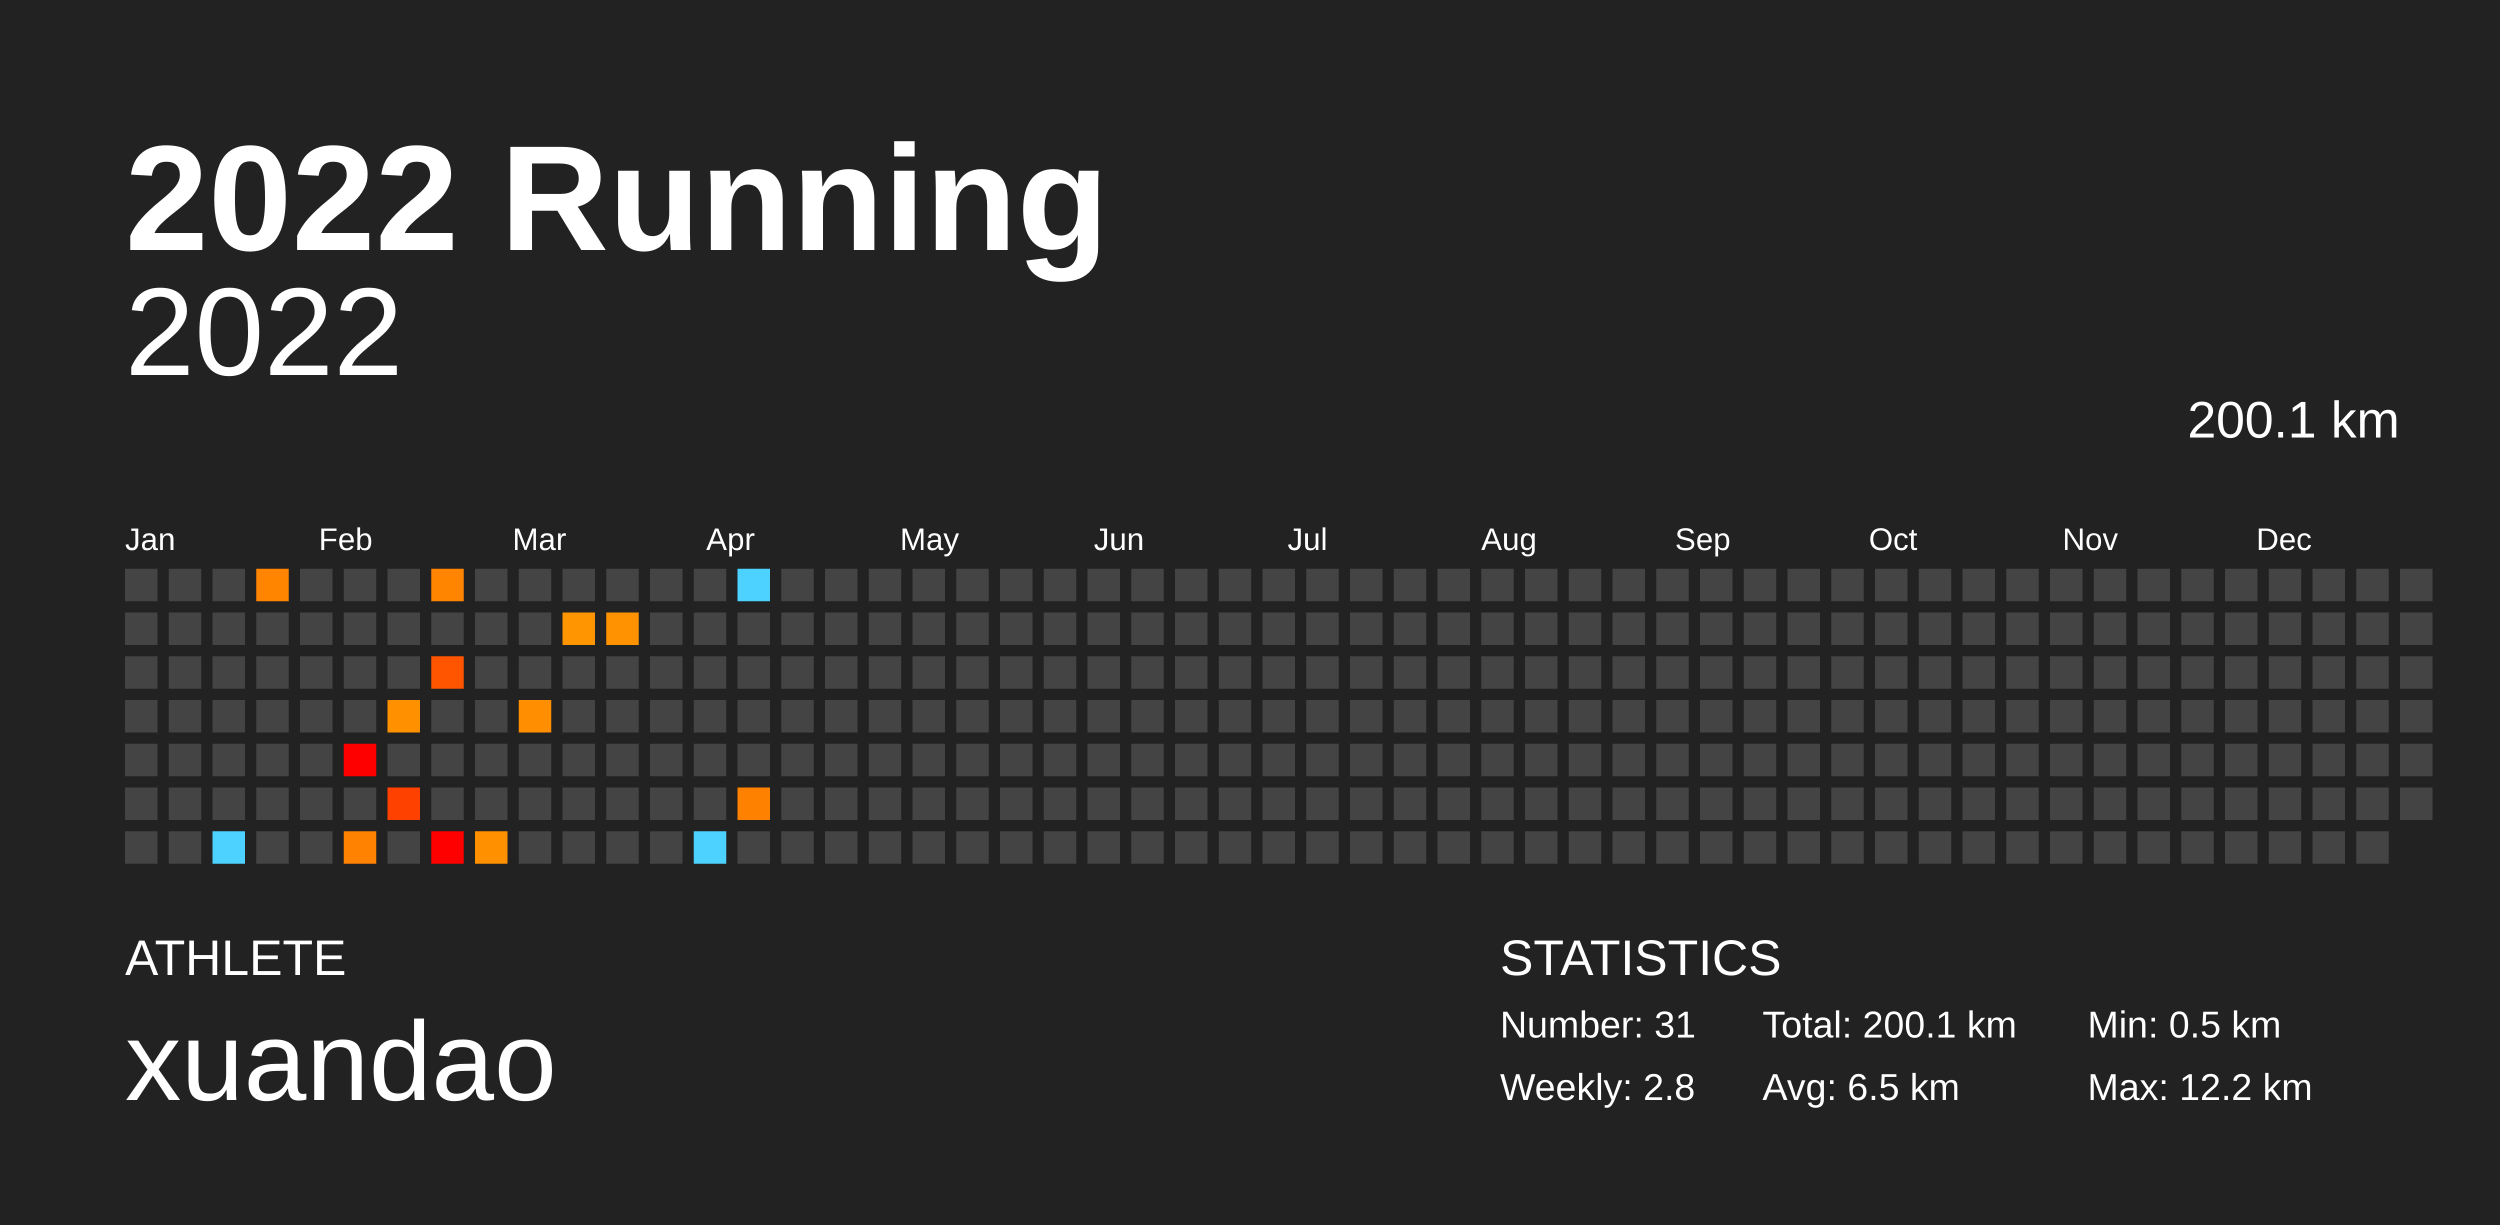
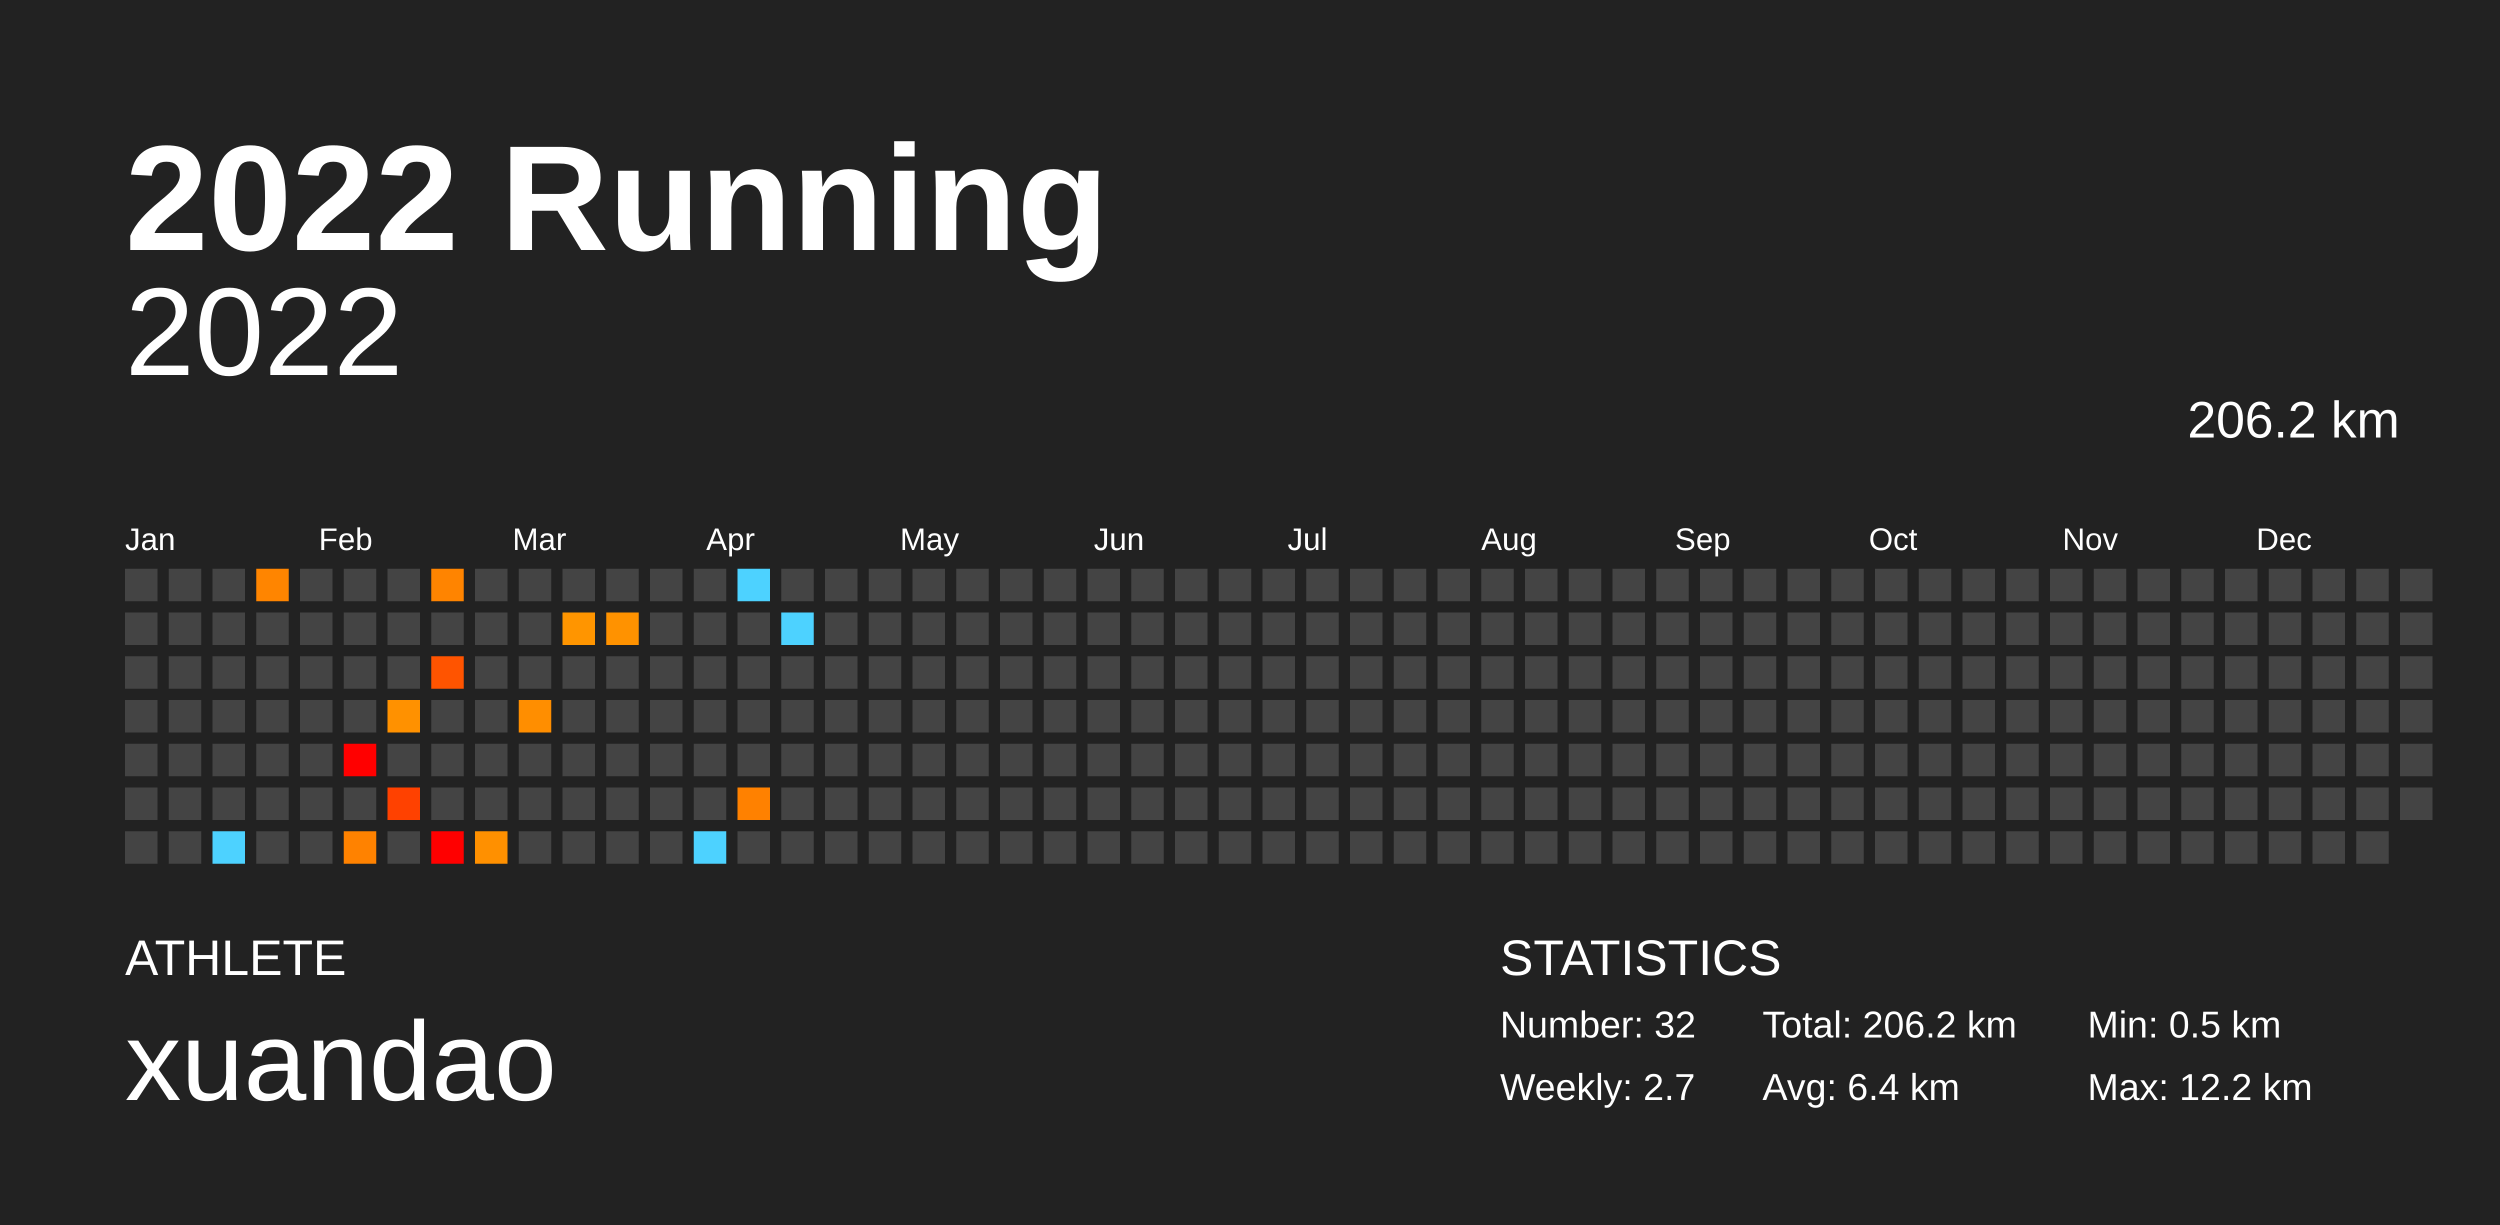
<svg xmlns="http://www.w3.org/2000/svg" baseProfile="full" height="98mm" version="1.1" viewBox="0,0,200,98" width="200mm">
  <defs />
  <rect fill="#222222" height="98" width="200" x="0" y="0" />
  <text fill="#FFFFFF" style="font-size:12px; font-family:Arial; font-weight:bold;" x="10" y="20">2022 Running</text>
  <text fill="#FFFFFF" style="font-size:4px; font-family:Arial" x="10" y="78">ATHLETE</text>
  <text fill="#FFFFFF" style="font-size:9px; font-family:Arial" x="10" y="88">xuandao</text>
  <text fill="#FFFFFF" style="font-size:4px; font-family:Arial" x="120" y="78">STATISTICS</text>
-   <text fill="#FFFFFF" style="font-size:3px; font-family:Arial" x="120" y="83">Number: 31</text>
-   <text fill="#FFFFFF" style="font-size:3px; font-family:Arial" x="120" y="88">Weekly: 2.8</text>
-   <text fill="#FFFFFF" style="font-size:3px; font-family:Arial" x="141" y="83">Total: 200.1 km</text>
-   <text fill="#FFFFFF" style="font-size:3px; font-family:Arial" x="141" y="88">Avg: 6.5 km</text>
+   <text fill="#FFFFFF" style="font-size:3px; font-family:Arial" x="120" y="83">Number: 32</text>
+   <text fill="#FFFFFF" style="font-size:3px; font-family:Arial" x="120" y="88">Weekly: 2.7</text>
+   <text fill="#FFFFFF" style="font-size:3px; font-family:Arial" x="141" y="83">Total: 206.2 km</text>
+   <text fill="#FFFFFF" style="font-size:3px; font-family:Arial" x="141" y="88">Avg: 6.4 km</text>
  <text fill="#FFFFFF" style="font-size:3px; font-family:Arial" x="167" y="83">Min: 0.5 km</text>
  <text fill="#FFFFFF" style="font-size:3px; font-family:Arial" x="167" y="88">Max: 12.2 km</text>
  <text alignment-baseline="hanging" fill="#FFFFFF" style="font-size:10.0px; font-family:Arial;" x="10" y="30">2022</text>
-   <text alignment-baseline="hanging" fill="#FFFFFF" style="font-size:4.125px; font-family:Arial;" x="175" y="35">200.1 km</text>
+   <text alignment-baseline="hanging" fill="#FFFFFF" style="font-size:4.125px; font-family:Arial;" x="175" y="35">206.2 km</text>
  <text fill="#FFFFFF" style="font-size:2.5px; font-family:Arial" x="10.0" y="44">Jan</text>
  <text fill="#FFFFFF" style="font-size:2.5px; font-family:Arial" x="25.5" y="44">Feb</text>
  <text fill="#FFFFFF" style="font-size:2.5px; font-family:Arial" x="41.0" y="44">Mar</text>
  <text fill="#FFFFFF" style="font-size:2.5px; font-family:Arial" x="56.5" y="44">Apr</text>
  <text fill="#FFFFFF" style="font-size:2.5px; font-family:Arial" x="72.0" y="44">May</text>
  <text fill="#FFFFFF" style="font-size:2.5px; font-family:Arial" x="87.5" y="44">Jun</text>
  <text fill="#FFFFFF" style="font-size:2.5px; font-family:Arial" x="103.0" y="44">Jul</text>
  <text fill="#FFFFFF" style="font-size:2.5px; font-family:Arial" x="118.5" y="44">Aug</text>
  <text fill="#FFFFFF" style="font-size:2.5px; font-family:Arial" x="134.0" y="44">Sep</text>
  <text fill="#FFFFFF" style="font-size:2.5px; font-family:Arial" x="149.5" y="44">Oct</text>
  <text fill="#FFFFFF" style="font-size:2.5px; font-family:Arial" x="165.0" y="44">Nov</text>
  <text fill="#FFFFFF" style="font-size:2.5px; font-family:Arial" x="180.5" y="44">Dec</text>
  <rect fill="#444444" height="2.6" width="2.6" x="10.0" y="45.5" />
  <rect fill="#444444" height="2.6" width="2.6" x="10.0" y="49.0" />
  <rect fill="#444444" height="2.6" width="2.6" x="10.0" y="52.5" />
  <rect fill="#444444" height="2.6" width="2.6" x="10.0" y="56.0" />
  <rect fill="#444444" height="2.6" width="2.6" x="10.0" y="59.5" />
  <rect fill="#444444" height="2.6" width="2.6" x="10.0" y="63.0" />
  <rect fill="#444444" height="2.6" width="2.6" x="10.0" y="66.5" />
  <rect fill="#444444" height="2.6" width="2.6" x="13.5" y="45.5" />
  <rect fill="#444444" height="2.6" width="2.6" x="13.5" y="49.0" />
  <rect fill="#444444" height="2.6" width="2.6" x="13.5" y="52.5" />
  <rect fill="#444444" height="2.6" width="2.6" x="13.5" y="56.0" />
  <rect fill="#444444" height="2.6" width="2.6" x="13.5" y="59.5" />
  <rect fill="#444444" height="2.6" width="2.6" x="13.5" y="63.0" />
  <rect fill="#444444" height="2.6" width="2.6" x="13.5" y="66.5" />
  <rect fill="#444444" height="2.6" width="2.6" x="17.0" y="45.5" />
  <rect fill="#444444" height="2.6" width="2.6" x="17.0" y="49.0" />
  <rect fill="#444444" height="2.6" width="2.6" x="17.0" y="52.5" />
  <rect fill="#444444" height="2.6" width="2.6" x="17.0" y="56.0" />
  <rect fill="#444444" height="2.6" width="2.6" x="17.0" y="59.5" />
  <rect fill="#444444" height="2.6" width="2.6" x="17.0" y="63.0" />
  <rect fill="#4dd2ff" height="2.6" width="2.6" x="17.0" y="66.5" />
  <rect fill="#ff8500" height="2.6" width="2.6" x="20.5" y="45.5" />
  <rect fill="#444444" height="2.6" width="2.6" x="20.5" y="49.0" />
  <rect fill="#444444" height="2.6" width="2.6" x="20.5" y="52.5" />
  <rect fill="#444444" height="2.6" width="2.6" x="20.5" y="56.0" />
  <rect fill="#444444" height="2.6" width="2.6" x="20.5" y="59.5" />
  <rect fill="#444444" height="2.6" width="2.6" x="20.5" y="63.0" />
  <rect fill="#444444" height="2.6" width="2.6" x="20.5" y="66.5" />
  <rect fill="#444444" height="2.6" width="2.6" x="24.0" y="45.5" />
  <rect fill="#444444" height="2.6" width="2.6" x="24.0" y="49.0" />
  <rect fill="#444444" height="2.6" width="2.6" x="24.0" y="52.5" />
  <rect fill="#444444" height="2.6" width="2.6" x="24.0" y="56.0" />
  <rect fill="#444444" height="2.6" width="2.6" x="24.0" y="59.5" />
  <rect fill="#444444" height="2.6" width="2.6" x="24.0" y="63.0" />
  <rect fill="#444444" height="2.6" width="2.6" x="24.0" y="66.5" />
  <rect fill="#444444" height="2.6" width="2.6" x="27.5" y="45.5" />
  <rect fill="#444444" height="2.6" width="2.6" x="27.5" y="49.0" />
  <rect fill="#444444" height="2.6" width="2.6" x="27.5" y="52.5" />
  <rect fill="#444444" height="2.6" width="2.6" x="27.5" y="56.0" />
  <rect fill="red" height="2.6" width="2.6" x="27.5" y="59.5" />
  <rect fill="#444444" height="2.6" width="2.6" x="27.5" y="63.0" />
  <rect fill="#ff8200" height="2.6" width="2.6" x="27.5" y="66.5" />
  <rect fill="#444444" height="2.6" width="2.6" x="31.0" y="45.5" />
  <rect fill="#444444" height="2.6" width="2.6" x="31.0" y="49.0" />
  <rect fill="#444444" height="2.6" width="2.6" x="31.0" y="52.5" />
  <rect fill="#ff9100" height="2.6" width="2.6" x="31.0" y="56.0" />
  <rect fill="#444444" height="2.6" width="2.6" x="31.0" y="59.5" />
  <rect fill="#ff4100" height="2.6" width="2.6" x="31.0" y="63.0" />
  <rect fill="#444444" height="2.6" width="2.6" x="31.0" y="66.5" />
  <rect fill="#ff8400" height="2.6" width="2.6" x="34.5" y="45.5" />
  <rect fill="#444444" height="2.6" width="2.6" x="34.5" y="49.0" />
  <rect fill="#ff5400" height="2.6" width="2.6" x="34.5" y="52.5" />
  <rect fill="#444444" height="2.6" width="2.6" x="34.5" y="56.0" />
  <rect fill="#444444" height="2.6" width="2.6" x="34.5" y="59.5" />
  <rect fill="#444444" height="2.6" width="2.6" x="34.5" y="63.0" />
  <rect fill="red" height="2.6" width="2.6" x="34.5" y="66.5" />
  <rect fill="#444444" height="2.6" width="2.6" x="38.0" y="45.5" />
  <rect fill="#444444" height="2.6" width="2.6" x="38.0" y="49.0" />
  <rect fill="#444444" height="2.6" width="2.6" x="38.0" y="52.5" />
  <rect fill="#444444" height="2.6" width="2.6" x="38.0" y="56.0" />
  <rect fill="#444444" height="2.6" width="2.6" x="38.0" y="59.5" />
  <rect fill="#444444" height="2.6" width="2.6" x="38.0" y="63.0" />
  <rect fill="#ff9000" height="2.6" width="2.6" x="38.0" y="66.5" />
  <rect fill="#444444" height="2.6" width="2.6" x="41.5" y="45.5" />
  <rect fill="#444444" height="2.6" width="2.6" x="41.5" y="49.0" />
  <rect fill="#444444" height="2.6" width="2.6" x="41.5" y="52.5" />
  <rect fill="#ff8e00" height="2.6" width="2.6" x="41.5" y="56.0" />
  <rect fill="#444444" height="2.6" width="2.6" x="41.5" y="59.5" />
  <rect fill="#444444" height="2.6" width="2.6" x="41.5" y="63.0" />
  <rect fill="#444444" height="2.6" width="2.6" x="41.5" y="66.5" />
  <rect fill="#444444" height="2.6" width="2.6" x="45.0" y="45.5" />
  <rect fill="#ff9500" height="2.6" width="2.6" x="45.0" y="49.0" />
  <rect fill="#444444" height="2.6" width="2.6" x="45.0" y="52.5" />
  <rect fill="#444444" height="2.6" width="2.6" x="45.0" y="56.0" />
  <rect fill="#444444" height="2.6" width="2.6" x="45.0" y="59.5" />
  <rect fill="#444444" height="2.6" width="2.6" x="45.0" y="63.0" />
  <rect fill="#444444" height="2.6" width="2.6" x="45.0" y="66.5" />
  <rect fill="#444444" height="2.6" width="2.6" x="48.5" y="45.5" />
  <rect fill="#ff9200" height="2.6" width="2.6" x="48.5" y="49.0" />
  <rect fill="#444444" height="2.6" width="2.6" x="48.5" y="52.5" />
  <rect fill="#444444" height="2.6" width="2.6" x="48.5" y="56.0" />
  <rect fill="#444444" height="2.6" width="2.6" x="48.5" y="59.5" />
  <rect fill="#444444" height="2.6" width="2.6" x="48.5" y="63.0" />
  <rect fill="#444444" height="2.6" width="2.6" x="48.5" y="66.5" />
  <rect fill="#444444" height="2.6" width="2.6" x="52.0" y="45.5" />
  <rect fill="#444444" height="2.6" width="2.6" x="52.0" y="49.0" />
  <rect fill="#444444" height="2.6" width="2.6" x="52.0" y="52.5" />
  <rect fill="#444444" height="2.6" width="2.6" x="52.0" y="56.0" />
  <rect fill="#444444" height="2.6" width="2.6" x="52.0" y="59.5" />
  <rect fill="#444444" height="2.6" width="2.6" x="52.0" y="63.0" />
  <rect fill="#444444" height="2.6" width="2.6" x="52.0" y="66.5" />
  <rect fill="#444444" height="2.6" width="2.6" x="55.5" y="45.5" />
  <rect fill="#444444" height="2.6" width="2.6" x="55.5" y="49.0" />
  <rect fill="#444444" height="2.6" width="2.6" x="55.5" y="52.5" />
  <rect fill="#444444" height="2.6" width="2.6" x="55.5" y="56.0" />
  <rect fill="#444444" height="2.6" width="2.6" x="55.5" y="59.5" />
  <rect fill="#444444" height="2.6" width="2.6" x="55.5" y="63.0" />
  <rect fill="#4dd2ff" height="2.6" width="2.6" x="55.5" y="66.5" />
  <rect fill="#4dd2ff" height="2.6" width="2.6" x="59.0" y="45.5" />
  <rect fill="#444444" height="2.6" width="2.6" x="59.0" y="49.0" />
  <rect fill="#444444" height="2.6" width="2.6" x="59.0" y="52.5" />
  <rect fill="#444444" height="2.6" width="2.6" x="59.0" y="56.0" />
  <rect fill="#444444" height="2.6" width="2.6" x="59.0" y="59.5" />
  <rect fill="#ff8100" height="2.6" width="2.6" x="59.0" y="63.0" />
  <rect fill="#444444" height="2.6" width="2.6" x="59.0" y="66.5" />
  <rect fill="#444444" height="2.6" width="2.6" x="62.5" y="45.5" />
-   <rect fill="#444444" height="2.6" width="2.6" x="62.5" y="49.0" />
+   <rect fill="#4dd2ff" height="2.6" width="2.6" x="62.5" y="49.0" />
  <rect fill="#444444" height="2.6" width="2.6" x="62.5" y="52.5" />
  <rect fill="#444444" height="2.6" width="2.6" x="62.5" y="56.0" />
  <rect fill="#444444" height="2.6" width="2.6" x="62.5" y="59.5" />
  <rect fill="#444444" height="2.6" width="2.6" x="62.5" y="63.0" />
  <rect fill="#444444" height="2.6" width="2.6" x="62.5" y="66.5" />
  <rect fill="#444444" height="2.6" width="2.6" x="66.0" y="45.5" />
  <rect fill="#444444" height="2.6" width="2.6" x="66.0" y="49.0" />
  <rect fill="#444444" height="2.6" width="2.6" x="66.0" y="52.5" />
  <rect fill="#444444" height="2.6" width="2.6" x="66.0" y="56.0" />
  <rect fill="#444444" height="2.6" width="2.6" x="66.0" y="59.5" />
  <rect fill="#444444" height="2.6" width="2.6" x="66.0" y="63.0" />
  <rect fill="#444444" height="2.6" width="2.6" x="66.0" y="66.5" />
  <rect fill="#444444" height="2.6" width="2.6" x="69.5" y="45.5" />
  <rect fill="#444444" height="2.6" width="2.6" x="69.5" y="49.0" />
  <rect fill="#444444" height="2.6" width="2.6" x="69.5" y="52.5" />
  <rect fill="#444444" height="2.6" width="2.6" x="69.5" y="56.0" />
  <rect fill="#444444" height="2.6" width="2.6" x="69.5" y="59.5" />
  <rect fill="#444444" height="2.6" width="2.6" x="69.5" y="63.0" />
  <rect fill="#444444" height="2.6" width="2.6" x="69.5" y="66.5" />
  <rect fill="#444444" height="2.6" width="2.6" x="73.0" y="45.5" />
  <rect fill="#444444" height="2.6" width="2.6" x="73.0" y="49.0" />
  <rect fill="#444444" height="2.6" width="2.6" x="73.0" y="52.5" />
  <rect fill="#444444" height="2.6" width="2.6" x="73.0" y="56.0" />
  <rect fill="#444444" height="2.6" width="2.6" x="73.0" y="59.5" />
  <rect fill="#444444" height="2.6" width="2.6" x="73.0" y="63.0" />
  <rect fill="#444444" height="2.6" width="2.6" x="73.0" y="66.5" />
  <rect fill="#444444" height="2.6" width="2.6" x="76.5" y="45.5" />
  <rect fill="#444444" height="2.6" width="2.6" x="76.5" y="49.0" />
  <rect fill="#444444" height="2.6" width="2.6" x="76.5" y="52.5" />
  <rect fill="#444444" height="2.6" width="2.6" x="76.5" y="56.0" />
  <rect fill="#444444" height="2.6" width="2.6" x="76.5" y="59.5" />
  <rect fill="#444444" height="2.6" width="2.6" x="76.5" y="63.0" />
  <rect fill="#444444" height="2.6" width="2.6" x="76.5" y="66.5" />
  <rect fill="#444444" height="2.6" width="2.6" x="80.0" y="45.5" />
  <rect fill="#444444" height="2.6" width="2.6" x="80.0" y="49.0" />
  <rect fill="#444444" height="2.6" width="2.6" x="80.0" y="52.5" />
  <rect fill="#444444" height="2.6" width="2.6" x="80.0" y="56.0" />
  <rect fill="#444444" height="2.6" width="2.6" x="80.0" y="59.5" />
  <rect fill="#444444" height="2.6" width="2.6" x="80.0" y="63.0" />
  <rect fill="#444444" height="2.6" width="2.6" x="80.0" y="66.5" />
  <rect fill="#444444" height="2.6" width="2.6" x="83.5" y="45.5" />
  <rect fill="#444444" height="2.6" width="2.6" x="83.5" y="49.0" />
  <rect fill="#444444" height="2.6" width="2.6" x="83.5" y="52.5" />
  <rect fill="#444444" height="2.6" width="2.6" x="83.5" y="56.0" />
  <rect fill="#444444" height="2.6" width="2.6" x="83.5" y="59.5" />
  <rect fill="#444444" height="2.6" width="2.6" x="83.5" y="63.0" />
  <rect fill="#444444" height="2.6" width="2.6" x="83.5" y="66.5" />
  <rect fill="#444444" height="2.6" width="2.6" x="87.0" y="45.5" />
  <rect fill="#444444" height="2.6" width="2.6" x="87.0" y="49.0" />
  <rect fill="#444444" height="2.6" width="2.6" x="87.0" y="52.5" />
  <rect fill="#444444" height="2.6" width="2.6" x="87.0" y="56.0" />
  <rect fill="#444444" height="2.6" width="2.6" x="87.0" y="59.5" />
  <rect fill="#444444" height="2.6" width="2.6" x="87.0" y="63.0" />
  <rect fill="#444444" height="2.6" width="2.6" x="87.0" y="66.5" />
  <rect fill="#444444" height="2.6" width="2.6" x="90.5" y="45.5" />
  <rect fill="#444444" height="2.6" width="2.6" x="90.5" y="49.0" />
  <rect fill="#444444" height="2.6" width="2.6" x="90.5" y="52.5" />
  <rect fill="#444444" height="2.6" width="2.6" x="90.5" y="56.0" />
  <rect fill="#444444" height="2.6" width="2.6" x="90.5" y="59.5" />
  <rect fill="#444444" height="2.6" width="2.6" x="90.5" y="63.0" />
  <rect fill="#444444" height="2.6" width="2.6" x="90.5" y="66.5" />
  <rect fill="#444444" height="2.6" width="2.6" x="94.0" y="45.5" />
  <rect fill="#444444" height="2.6" width="2.6" x="94.0" y="49.0" />
  <rect fill="#444444" height="2.6" width="2.6" x="94.0" y="52.5" />
  <rect fill="#444444" height="2.6" width="2.6" x="94.0" y="56.0" />
  <rect fill="#444444" height="2.6" width="2.6" x="94.0" y="59.5" />
  <rect fill="#444444" height="2.6" width="2.6" x="94.0" y="63.0" />
  <rect fill="#444444" height="2.6" width="2.6" x="94.0" y="66.5" />
  <rect fill="#444444" height="2.6" width="2.6" x="97.5" y="45.5" />
  <rect fill="#444444" height="2.6" width="2.6" x="97.5" y="49.0" />
  <rect fill="#444444" height="2.6" width="2.6" x="97.5" y="52.5" />
  <rect fill="#444444" height="2.6" width="2.6" x="97.5" y="56.0" />
  <rect fill="#444444" height="2.6" width="2.6" x="97.5" y="59.5" />
  <rect fill="#444444" height="2.6" width="2.6" x="97.5" y="63.0" />
  <rect fill="#444444" height="2.6" width="2.6" x="97.5" y="66.5" />
  <rect fill="#444444" height="2.6" width="2.6" x="101.0" y="45.5" />
  <rect fill="#444444" height="2.6" width="2.6" x="101.0" y="49.0" />
  <rect fill="#444444" height="2.6" width="2.6" x="101.0" y="52.5" />
  <rect fill="#444444" height="2.6" width="2.6" x="101.0" y="56.0" />
  <rect fill="#444444" height="2.6" width="2.6" x="101.0" y="59.5" />
  <rect fill="#444444" height="2.6" width="2.6" x="101.0" y="63.0" />
  <rect fill="#444444" height="2.6" width="2.6" x="101.0" y="66.5" />
  <rect fill="#444444" height="2.6" width="2.6" x="104.5" y="45.5" />
  <rect fill="#444444" height="2.6" width="2.6" x="104.5" y="49.0" />
  <rect fill="#444444" height="2.6" width="2.6" x="104.5" y="52.5" />
  <rect fill="#444444" height="2.6" width="2.6" x="104.5" y="56.0" />
  <rect fill="#444444" height="2.6" width="2.6" x="104.5" y="59.5" />
  <rect fill="#444444" height="2.6" width="2.6" x="104.5" y="63.0" />
  <rect fill="#444444" height="2.6" width="2.6" x="104.5" y="66.5" />
  <rect fill="#444444" height="2.6" width="2.6" x="108.0" y="45.5" />
  <rect fill="#444444" height="2.6" width="2.6" x="108.0" y="49.0" />
  <rect fill="#444444" height="2.6" width="2.6" x="108.0" y="52.5" />
  <rect fill="#444444" height="2.6" width="2.6" x="108.0" y="56.0" />
  <rect fill="#444444" height="2.6" width="2.6" x="108.0" y="59.5" />
  <rect fill="#444444" height="2.6" width="2.6" x="108.0" y="63.0" />
  <rect fill="#444444" height="2.6" width="2.6" x="108.0" y="66.5" />
  <rect fill="#444444" height="2.6" width="2.6" x="111.5" y="45.5" />
  <rect fill="#444444" height="2.6" width="2.6" x="111.5" y="49.0" />
  <rect fill="#444444" height="2.6" width="2.6" x="111.5" y="52.5" />
  <rect fill="#444444" height="2.6" width="2.6" x="111.5" y="56.0" />
  <rect fill="#444444" height="2.6" width="2.6" x="111.5" y="59.5" />
  <rect fill="#444444" height="2.6" width="2.6" x="111.5" y="63.0" />
  <rect fill="#444444" height="2.6" width="2.6" x="111.5" y="66.5" />
  <rect fill="#444444" height="2.6" width="2.6" x="115.0" y="45.5" />
  <rect fill="#444444" height="2.6" width="2.6" x="115.0" y="49.0" />
  <rect fill="#444444" height="2.6" width="2.6" x="115.0" y="52.5" />
  <rect fill="#444444" height="2.6" width="2.6" x="115.0" y="56.0" />
  <rect fill="#444444" height="2.6" width="2.6" x="115.0" y="59.5" />
  <rect fill="#444444" height="2.6" width="2.6" x="115.0" y="63.0" />
  <rect fill="#444444" height="2.6" width="2.6" x="115.0" y="66.5" />
  <rect fill="#444444" height="2.6" width="2.6" x="118.5" y="45.5" />
  <rect fill="#444444" height="2.6" width="2.6" x="118.5" y="49.0" />
  <rect fill="#444444" height="2.6" width="2.6" x="118.5" y="52.5" />
  <rect fill="#444444" height="2.6" width="2.6" x="118.5" y="56.0" />
  <rect fill="#444444" height="2.6" width="2.6" x="118.5" y="59.5" />
  <rect fill="#444444" height="2.6" width="2.6" x="118.5" y="63.0" />
  <rect fill="#444444" height="2.6" width="2.6" x="118.5" y="66.5" />
  <rect fill="#444444" height="2.6" width="2.6" x="122.0" y="45.5" />
  <rect fill="#444444" height="2.6" width="2.6" x="122.0" y="49.0" />
  <rect fill="#444444" height="2.6" width="2.6" x="122.0" y="52.5" />
  <rect fill="#444444" height="2.6" width="2.6" x="122.0" y="56.0" />
  <rect fill="#444444" height="2.6" width="2.6" x="122.0" y="59.5" />
  <rect fill="#444444" height="2.6" width="2.6" x="122.0" y="63.0" />
  <rect fill="#444444" height="2.6" width="2.6" x="122.0" y="66.5" />
  <rect fill="#444444" height="2.6" width="2.6" x="125.5" y="45.5" />
  <rect fill="#444444" height="2.6" width="2.6" x="125.5" y="49.0" />
  <rect fill="#444444" height="2.6" width="2.6" x="125.5" y="52.5" />
  <rect fill="#444444" height="2.6" width="2.6" x="125.5" y="56.0" />
  <rect fill="#444444" height="2.6" width="2.6" x="125.5" y="59.5" />
  <rect fill="#444444" height="2.6" width="2.6" x="125.5" y="63.0" />
  <rect fill="#444444" height="2.6" width="2.6" x="125.5" y="66.5" />
  <rect fill="#444444" height="2.6" width="2.6" x="129.0" y="45.5" />
  <rect fill="#444444" height="2.6" width="2.6" x="129.0" y="49.0" />
  <rect fill="#444444" height="2.6" width="2.6" x="129.0" y="52.5" />
  <rect fill="#444444" height="2.6" width="2.6" x="129.0" y="56.0" />
  <rect fill="#444444" height="2.6" width="2.6" x="129.0" y="59.5" />
  <rect fill="#444444" height="2.6" width="2.6" x="129.0" y="63.0" />
  <rect fill="#444444" height="2.6" width="2.6" x="129.0" y="66.5" />
  <rect fill="#444444" height="2.6" width="2.6" x="132.5" y="45.5" />
  <rect fill="#444444" height="2.6" width="2.6" x="132.5" y="49.0" />
  <rect fill="#444444" height="2.6" width="2.6" x="132.5" y="52.5" />
  <rect fill="#444444" height="2.6" width="2.6" x="132.5" y="56.0" />
  <rect fill="#444444" height="2.6" width="2.6" x="132.5" y="59.5" />
  <rect fill="#444444" height="2.6" width="2.6" x="132.5" y="63.0" />
  <rect fill="#444444" height="2.6" width="2.6" x="132.5" y="66.5" />
  <rect fill="#444444" height="2.6" width="2.6" x="136.0" y="45.5" />
  <rect fill="#444444" height="2.6" width="2.6" x="136.0" y="49.0" />
  <rect fill="#444444" height="2.6" width="2.6" x="136.0" y="52.5" />
  <rect fill="#444444" height="2.6" width="2.6" x="136.0" y="56.0" />
  <rect fill="#444444" height="2.6" width="2.6" x="136.0" y="59.5" />
  <rect fill="#444444" height="2.6" width="2.6" x="136.0" y="63.0" />
  <rect fill="#444444" height="2.6" width="2.6" x="136.0" y="66.5" />
  <rect fill="#444444" height="2.6" width="2.6" x="139.5" y="45.5" />
  <rect fill="#444444" height="2.6" width="2.6" x="139.5" y="49.0" />
  <rect fill="#444444" height="2.6" width="2.6" x="139.5" y="52.5" />
  <rect fill="#444444" height="2.6" width="2.6" x="139.5" y="56.0" />
  <rect fill="#444444" height="2.6" width="2.6" x="139.5" y="59.5" />
  <rect fill="#444444" height="2.6" width="2.6" x="139.5" y="63.0" />
  <rect fill="#444444" height="2.6" width="2.6" x="139.5" y="66.5" />
  <rect fill="#444444" height="2.6" width="2.6" x="143.0" y="45.5" />
  <rect fill="#444444" height="2.6" width="2.6" x="143.0" y="49.0" />
  <rect fill="#444444" height="2.6" width="2.6" x="143.0" y="52.5" />
  <rect fill="#444444" height="2.6" width="2.6" x="143.0" y="56.0" />
  <rect fill="#444444" height="2.6" width="2.6" x="143.0" y="59.5" />
  <rect fill="#444444" height="2.6" width="2.6" x="143.0" y="63.0" />
  <rect fill="#444444" height="2.6" width="2.6" x="143.0" y="66.5" />
  <rect fill="#444444" height="2.6" width="2.6" x="146.5" y="45.5" />
  <rect fill="#444444" height="2.6" width="2.6" x="146.5" y="49.0" />
  <rect fill="#444444" height="2.6" width="2.6" x="146.5" y="52.5" />
  <rect fill="#444444" height="2.6" width="2.6" x="146.5" y="56.0" />
  <rect fill="#444444" height="2.6" width="2.6" x="146.5" y="59.5" />
  <rect fill="#444444" height="2.6" width="2.6" x="146.5" y="63.0" />
  <rect fill="#444444" height="2.6" width="2.6" x="146.5" y="66.5" />
  <rect fill="#444444" height="2.6" width="2.6" x="150.0" y="45.5" />
  <rect fill="#444444" height="2.6" width="2.6" x="150.0" y="49.0" />
  <rect fill="#444444" height="2.6" width="2.6" x="150.0" y="52.5" />
  <rect fill="#444444" height="2.6" width="2.6" x="150.0" y="56.0" />
  <rect fill="#444444" height="2.6" width="2.6" x="150.0" y="59.5" />
  <rect fill="#444444" height="2.6" width="2.6" x="150.0" y="63.0" />
  <rect fill="#444444" height="2.6" width="2.6" x="150.0" y="66.5" />
  <rect fill="#444444" height="2.6" width="2.6" x="153.5" y="45.5" />
  <rect fill="#444444" height="2.6" width="2.6" x="153.5" y="49.0" />
  <rect fill="#444444" height="2.6" width="2.6" x="153.5" y="52.5" />
  <rect fill="#444444" height="2.6" width="2.6" x="153.5" y="56.0" />
  <rect fill="#444444" height="2.6" width="2.6" x="153.5" y="59.5" />
  <rect fill="#444444" height="2.6" width="2.6" x="153.5" y="63.0" />
  <rect fill="#444444" height="2.6" width="2.6" x="153.5" y="66.5" />
  <rect fill="#444444" height="2.6" width="2.6" x="157.0" y="45.5" />
  <rect fill="#444444" height="2.6" width="2.6" x="157.0" y="49.0" />
  <rect fill="#444444" height="2.6" width="2.6" x="157.0" y="52.5" />
  <rect fill="#444444" height="2.6" width="2.6" x="157.0" y="56.0" />
  <rect fill="#444444" height="2.6" width="2.6" x="157.0" y="59.5" />
  <rect fill="#444444" height="2.6" width="2.6" x="157.0" y="63.0" />
  <rect fill="#444444" height="2.6" width="2.6" x="157.0" y="66.5" />
  <rect fill="#444444" height="2.6" width="2.6" x="160.5" y="45.5" />
  <rect fill="#444444" height="2.6" width="2.6" x="160.5" y="49.0" />
  <rect fill="#444444" height="2.6" width="2.6" x="160.5" y="52.5" />
  <rect fill="#444444" height="2.6" width="2.6" x="160.5" y="56.0" />
  <rect fill="#444444" height="2.6" width="2.6" x="160.5" y="59.5" />
  <rect fill="#444444" height="2.6" width="2.6" x="160.5" y="63.0" />
  <rect fill="#444444" height="2.6" width="2.6" x="160.5" y="66.5" />
  <rect fill="#444444" height="2.6" width="2.6" x="164.0" y="45.5" />
  <rect fill="#444444" height="2.6" width="2.6" x="164.0" y="49.0" />
  <rect fill="#444444" height="2.6" width="2.6" x="164.0" y="52.5" />
  <rect fill="#444444" height="2.6" width="2.6" x="164.0" y="56.0" />
  <rect fill="#444444" height="2.6" width="2.6" x="164.0" y="59.5" />
  <rect fill="#444444" height="2.6" width="2.6" x="164.0" y="63.0" />
  <rect fill="#444444" height="2.6" width="2.6" x="164.0" y="66.5" />
  <rect fill="#444444" height="2.6" width="2.6" x="167.5" y="45.5" />
  <rect fill="#444444" height="2.6" width="2.6" x="167.5" y="49.0" />
  <rect fill="#444444" height="2.6" width="2.6" x="167.5" y="52.5" />
  <rect fill="#444444" height="2.6" width="2.6" x="167.5" y="56.0" />
  <rect fill="#444444" height="2.6" width="2.6" x="167.5" y="59.5" />
  <rect fill="#444444" height="2.6" width="2.6" x="167.5" y="63.0" />
  <rect fill="#444444" height="2.6" width="2.6" x="167.5" y="66.5" />
  <rect fill="#444444" height="2.6" width="2.6" x="171.0" y="45.5" />
  <rect fill="#444444" height="2.6" width="2.6" x="171.0" y="49.0" />
  <rect fill="#444444" height="2.6" width="2.6" x="171.0" y="52.5" />
  <rect fill="#444444" height="2.6" width="2.6" x="171.0" y="56.0" />
  <rect fill="#444444" height="2.6" width="2.6" x="171.0" y="59.5" />
  <rect fill="#444444" height="2.6" width="2.6" x="171.0" y="63.0" />
  <rect fill="#444444" height="2.6" width="2.6" x="171.0" y="66.5" />
  <rect fill="#444444" height="2.6" width="2.6" x="174.5" y="45.5" />
  <rect fill="#444444" height="2.6" width="2.6" x="174.5" y="49.0" />
  <rect fill="#444444" height="2.6" width="2.6" x="174.5" y="52.5" />
  <rect fill="#444444" height="2.6" width="2.6" x="174.5" y="56.0" />
  <rect fill="#444444" height="2.6" width="2.6" x="174.5" y="59.5" />
  <rect fill="#444444" height="2.6" width="2.6" x="174.5" y="63.0" />
  <rect fill="#444444" height="2.6" width="2.6" x="174.5" y="66.5" />
  <rect fill="#444444" height="2.6" width="2.6" x="178.0" y="45.5" />
  <rect fill="#444444" height="2.6" width="2.6" x="178.0" y="49.0" />
  <rect fill="#444444" height="2.6" width="2.6" x="178.0" y="52.5" />
  <rect fill="#444444" height="2.6" width="2.6" x="178.0" y="56.0" />
  <rect fill="#444444" height="2.6" width="2.6" x="178.0" y="59.5" />
  <rect fill="#444444" height="2.6" width="2.6" x="178.0" y="63.0" />
  <rect fill="#444444" height="2.6" width="2.6" x="178.0" y="66.5" />
  <rect fill="#444444" height="2.6" width="2.6" x="181.5" y="45.5" />
  <rect fill="#444444" height="2.6" width="2.6" x="181.5" y="49.0" />
  <rect fill="#444444" height="2.6" width="2.6" x="181.5" y="52.5" />
  <rect fill="#444444" height="2.6" width="2.6" x="181.5" y="56.0" />
  <rect fill="#444444" height="2.6" width="2.6" x="181.5" y="59.5" />
  <rect fill="#444444" height="2.6" width="2.6" x="181.5" y="63.0" />
  <rect fill="#444444" height="2.6" width="2.6" x="181.5" y="66.5" />
  <rect fill="#444444" height="2.6" width="2.6" x="185.0" y="45.5" />
  <rect fill="#444444" height="2.6" width="2.6" x="185.0" y="49.0" />
  <rect fill="#444444" height="2.6" width="2.6" x="185.0" y="52.5" />
  <rect fill="#444444" height="2.6" width="2.6" x="185.0" y="56.0" />
  <rect fill="#444444" height="2.6" width="2.6" x="185.0" y="59.5" />
  <rect fill="#444444" height="2.6" width="2.6" x="185.0" y="63.0" />
  <rect fill="#444444" height="2.6" width="2.6" x="185.0" y="66.5" />
  <rect fill="#444444" height="2.6" width="2.6" x="188.5" y="45.5" />
  <rect fill="#444444" height="2.6" width="2.6" x="188.5" y="49.0" />
  <rect fill="#444444" height="2.6" width="2.6" x="188.5" y="52.5" />
  <rect fill="#444444" height="2.6" width="2.6" x="188.5" y="56.0" />
  <rect fill="#444444" height="2.6" width="2.6" x="188.5" y="59.5" />
  <rect fill="#444444" height="2.6" width="2.6" x="188.5" y="63.0" />
  <rect fill="#444444" height="2.6" width="2.6" x="188.5" y="66.5" />
  <rect fill="#444444" height="2.6" width="2.6" x="192.0" y="45.5" />
  <rect fill="#444444" height="2.6" width="2.6" x="192.0" y="49.0" />
  <rect fill="#444444" height="2.6" width="2.6" x="192.0" y="52.5" />
  <rect fill="#444444" height="2.6" width="2.6" x="192.0" y="56.0" />
  <rect fill="#444444" height="2.6" width="2.6" x="192.0" y="59.5" />
  <rect fill="#444444" height="2.6" width="2.6" x="192.0" y="63.0" />
</svg>
